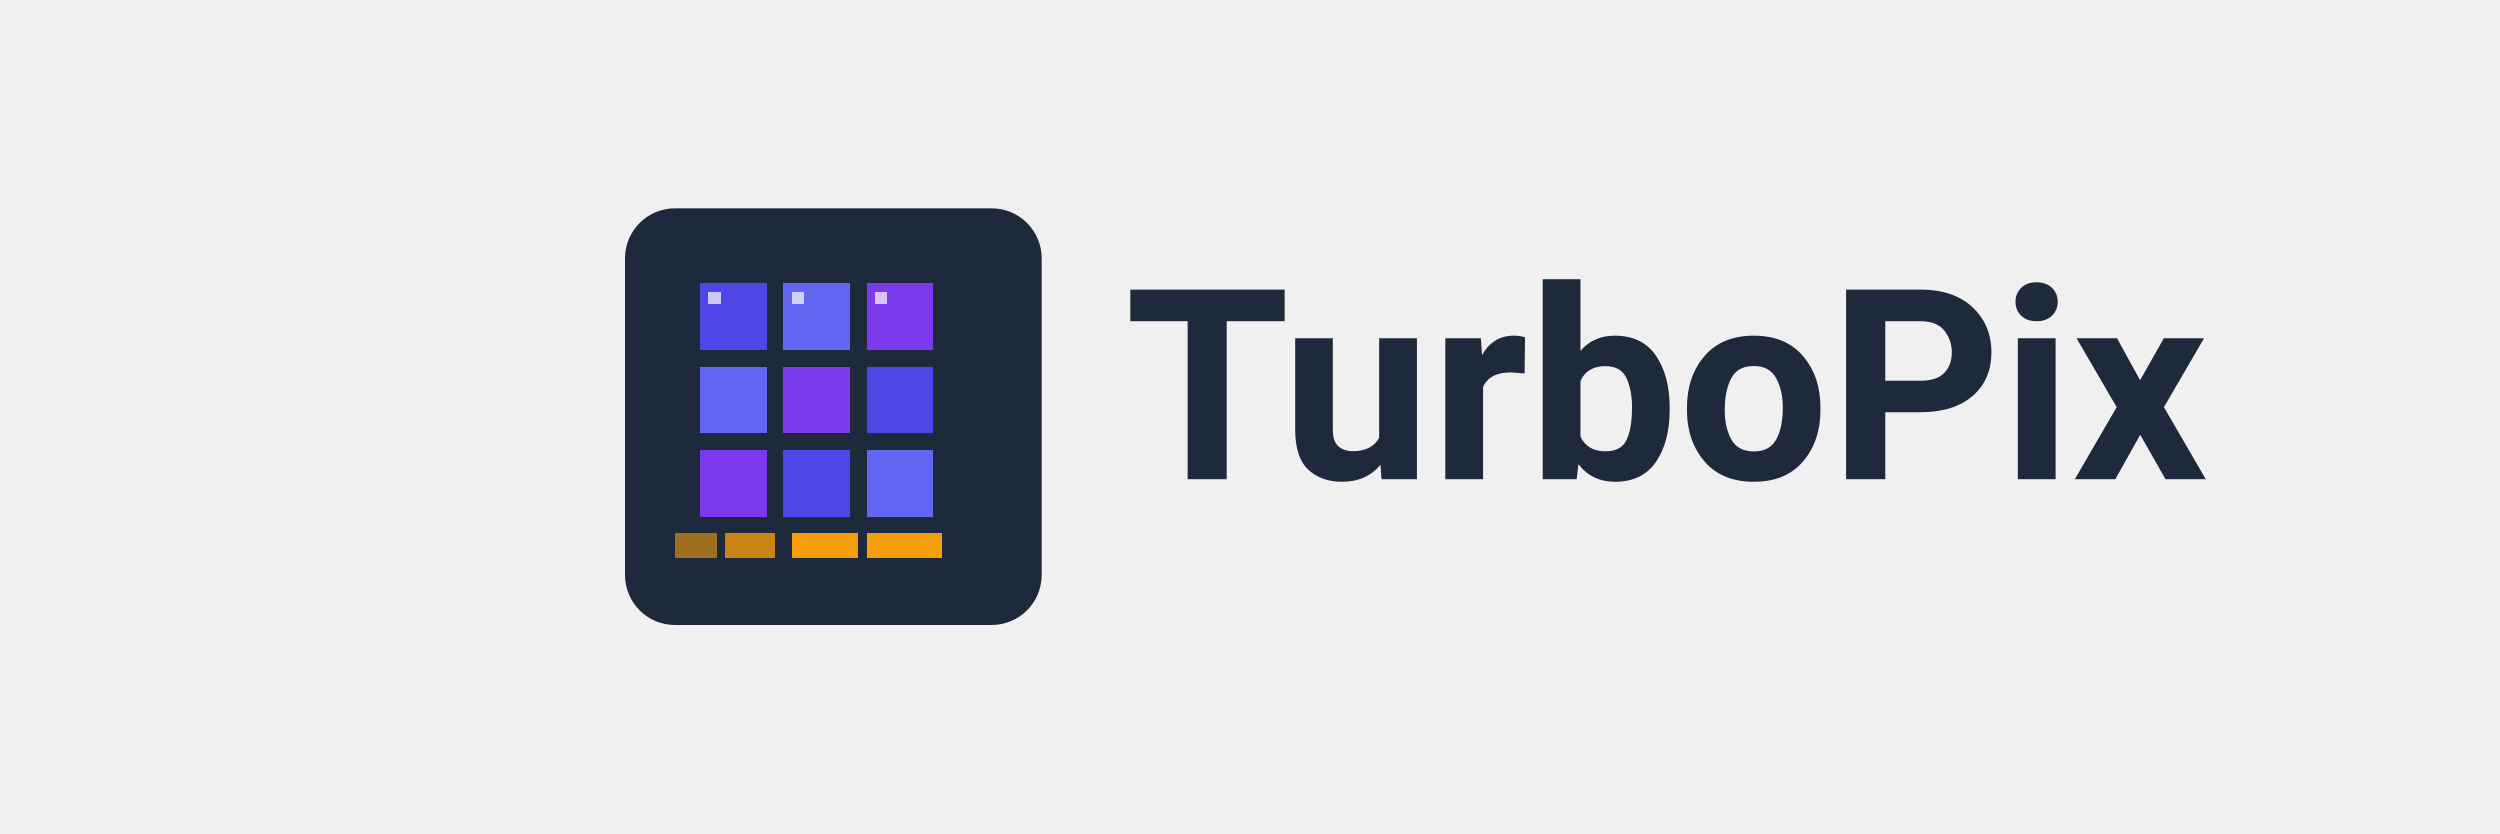
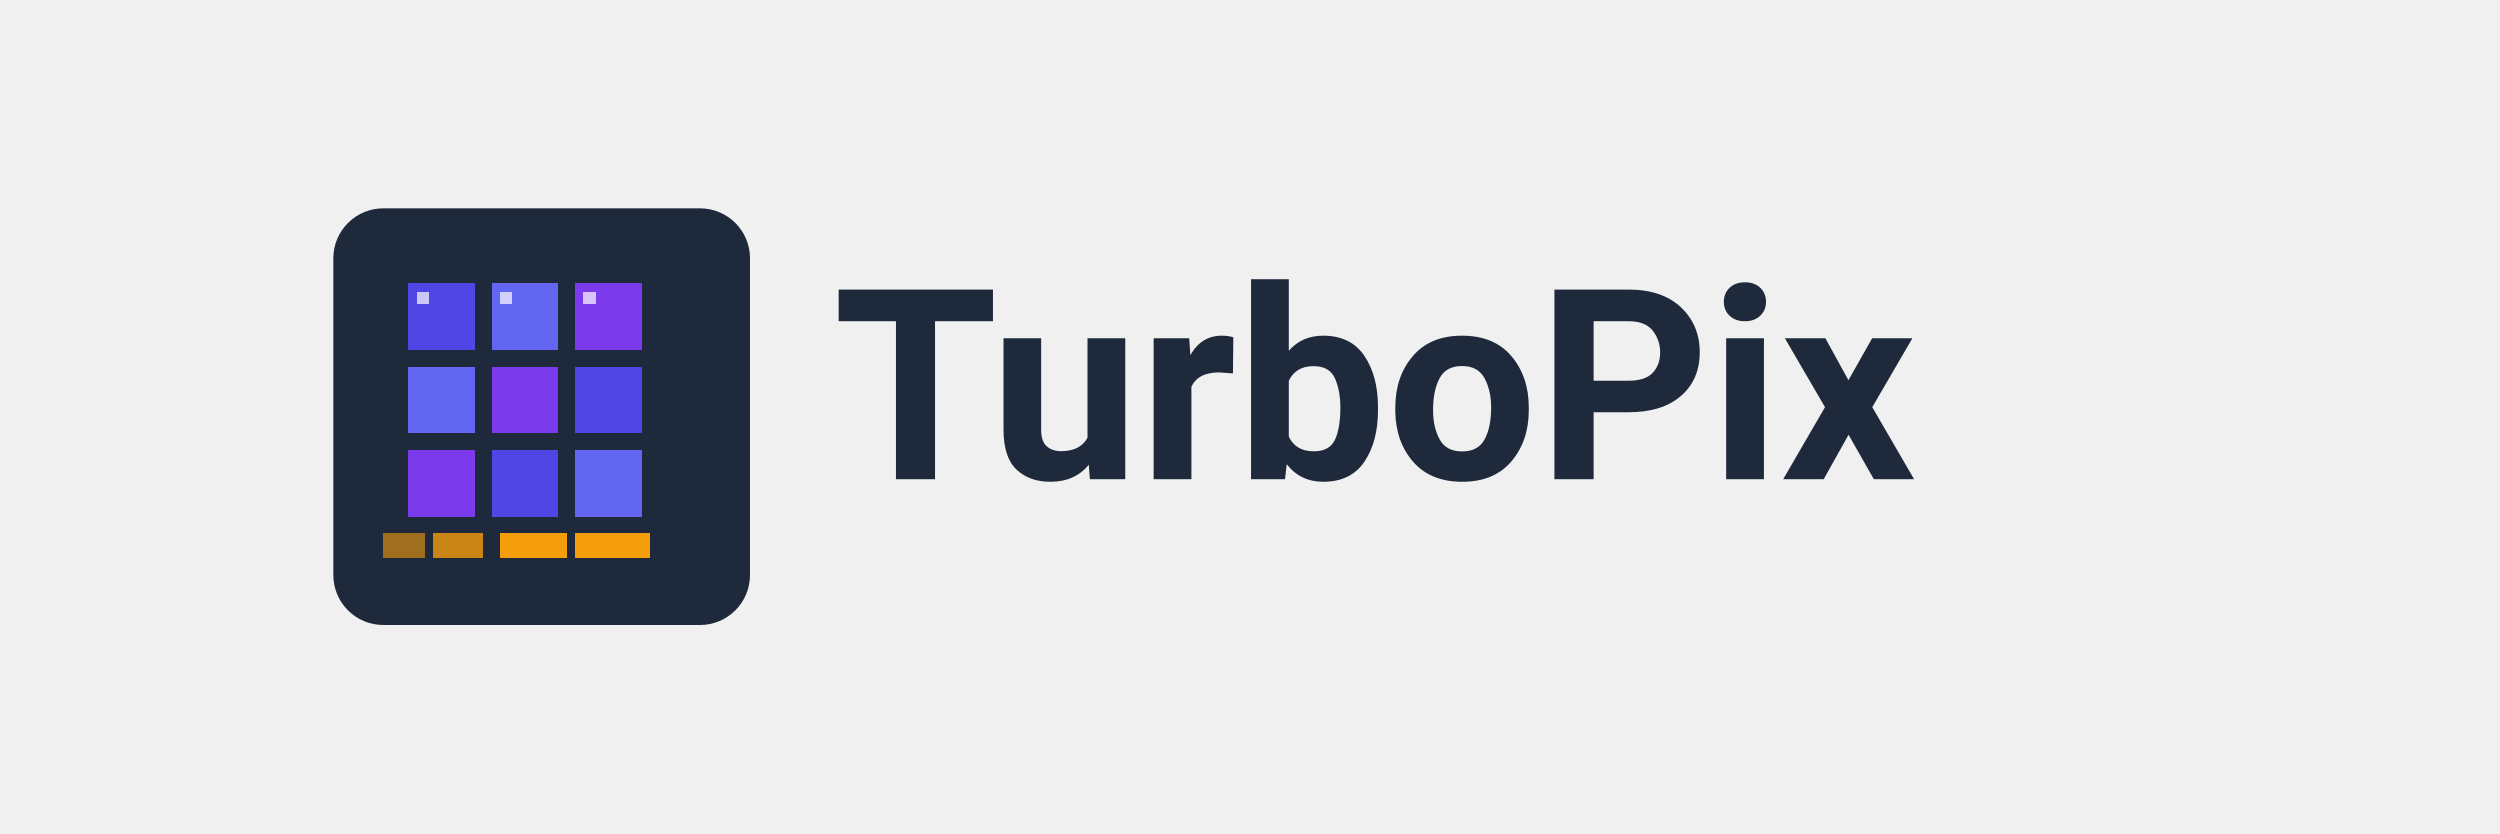
<svg xmlns="http://www.w3.org/2000/svg" viewBox="0 0 600 200">
  <defs>
    <style>
      .pixel { shape-rendering: crispEdges; }
      .title {
        font-family: -apple-system, BlinkMacSystemFont, 'Segoe UI', Roboto, Oxygen, Ubuntu, Cantarell, sans-serif;
        font-size: 64px;
        font-weight: 700;
        fill: #1e293b;
      }
-       .subtitle {
-         font-family: -apple-system, BlinkMacSystemFont, 'Segoe UI', Roboto, Oxygen, Ubuntu, Cantarell, sans-serif;
-         font-size: 18px;
-         font-weight: 400;
-         fill: #64748b;
-       }
    </style>
  </defs>
  <rect width="600" height="200" fill="transparent" />
-   <g transform="translate(150, 50)">
+   <g transform="translate(80, 50)">
    <rect width="100" height="100" fill="#1e293b" rx="12" />
    <g class="pixel">
      <rect x="18" y="18" width="16" height="16" fill="#4f46e5" />
      <rect x="38" y="18" width="16" height="16" fill="#6366f1" />
      <rect x="58" y="18" width="16" height="16" fill="#7c3aed" />
      <rect x="18" y="38" width="16" height="16" fill="#6366f1" />
      <rect x="38" y="38" width="16" height="16" fill="#7c3aed" />
      <rect x="58" y="38" width="16" height="16" fill="#4f46e5" />
      <rect x="18" y="58" width="16" height="16" fill="#7c3aed" />
      <rect x="38" y="58" width="16" height="16" fill="#4f46e5" />
      <rect x="58" y="58" width="16" height="16" fill="#6366f1" />
      <rect x="12" y="78" width="10" height="6" fill="#f59e0b" opacity="0.6" />
      <rect x="24" y="78" width="12" height="6" fill="#f59e0b" opacity="0.8" />
      <rect x="40" y="78" width="16" height="6" fill="#f59e0b" />
      <rect x="58" y="78" width="18" height="6" fill="#f59e0b" />
      <rect x="20" y="20" width="3" height="3" fill="#ffffff" opacity="0.7" />
      <rect x="40" y="20" width="3" height="3" fill="#ffffff" opacity="0.7" />
      <rect x="60" y="20" width="3" height="3" fill="#ffffff" opacity="0.7" />
    </g>
+     <text x="120" y="65" class="title">TurboPix</text>
  </g>
-   <text x="270" y="115" class="title">TurboPix</text>
</svg>
